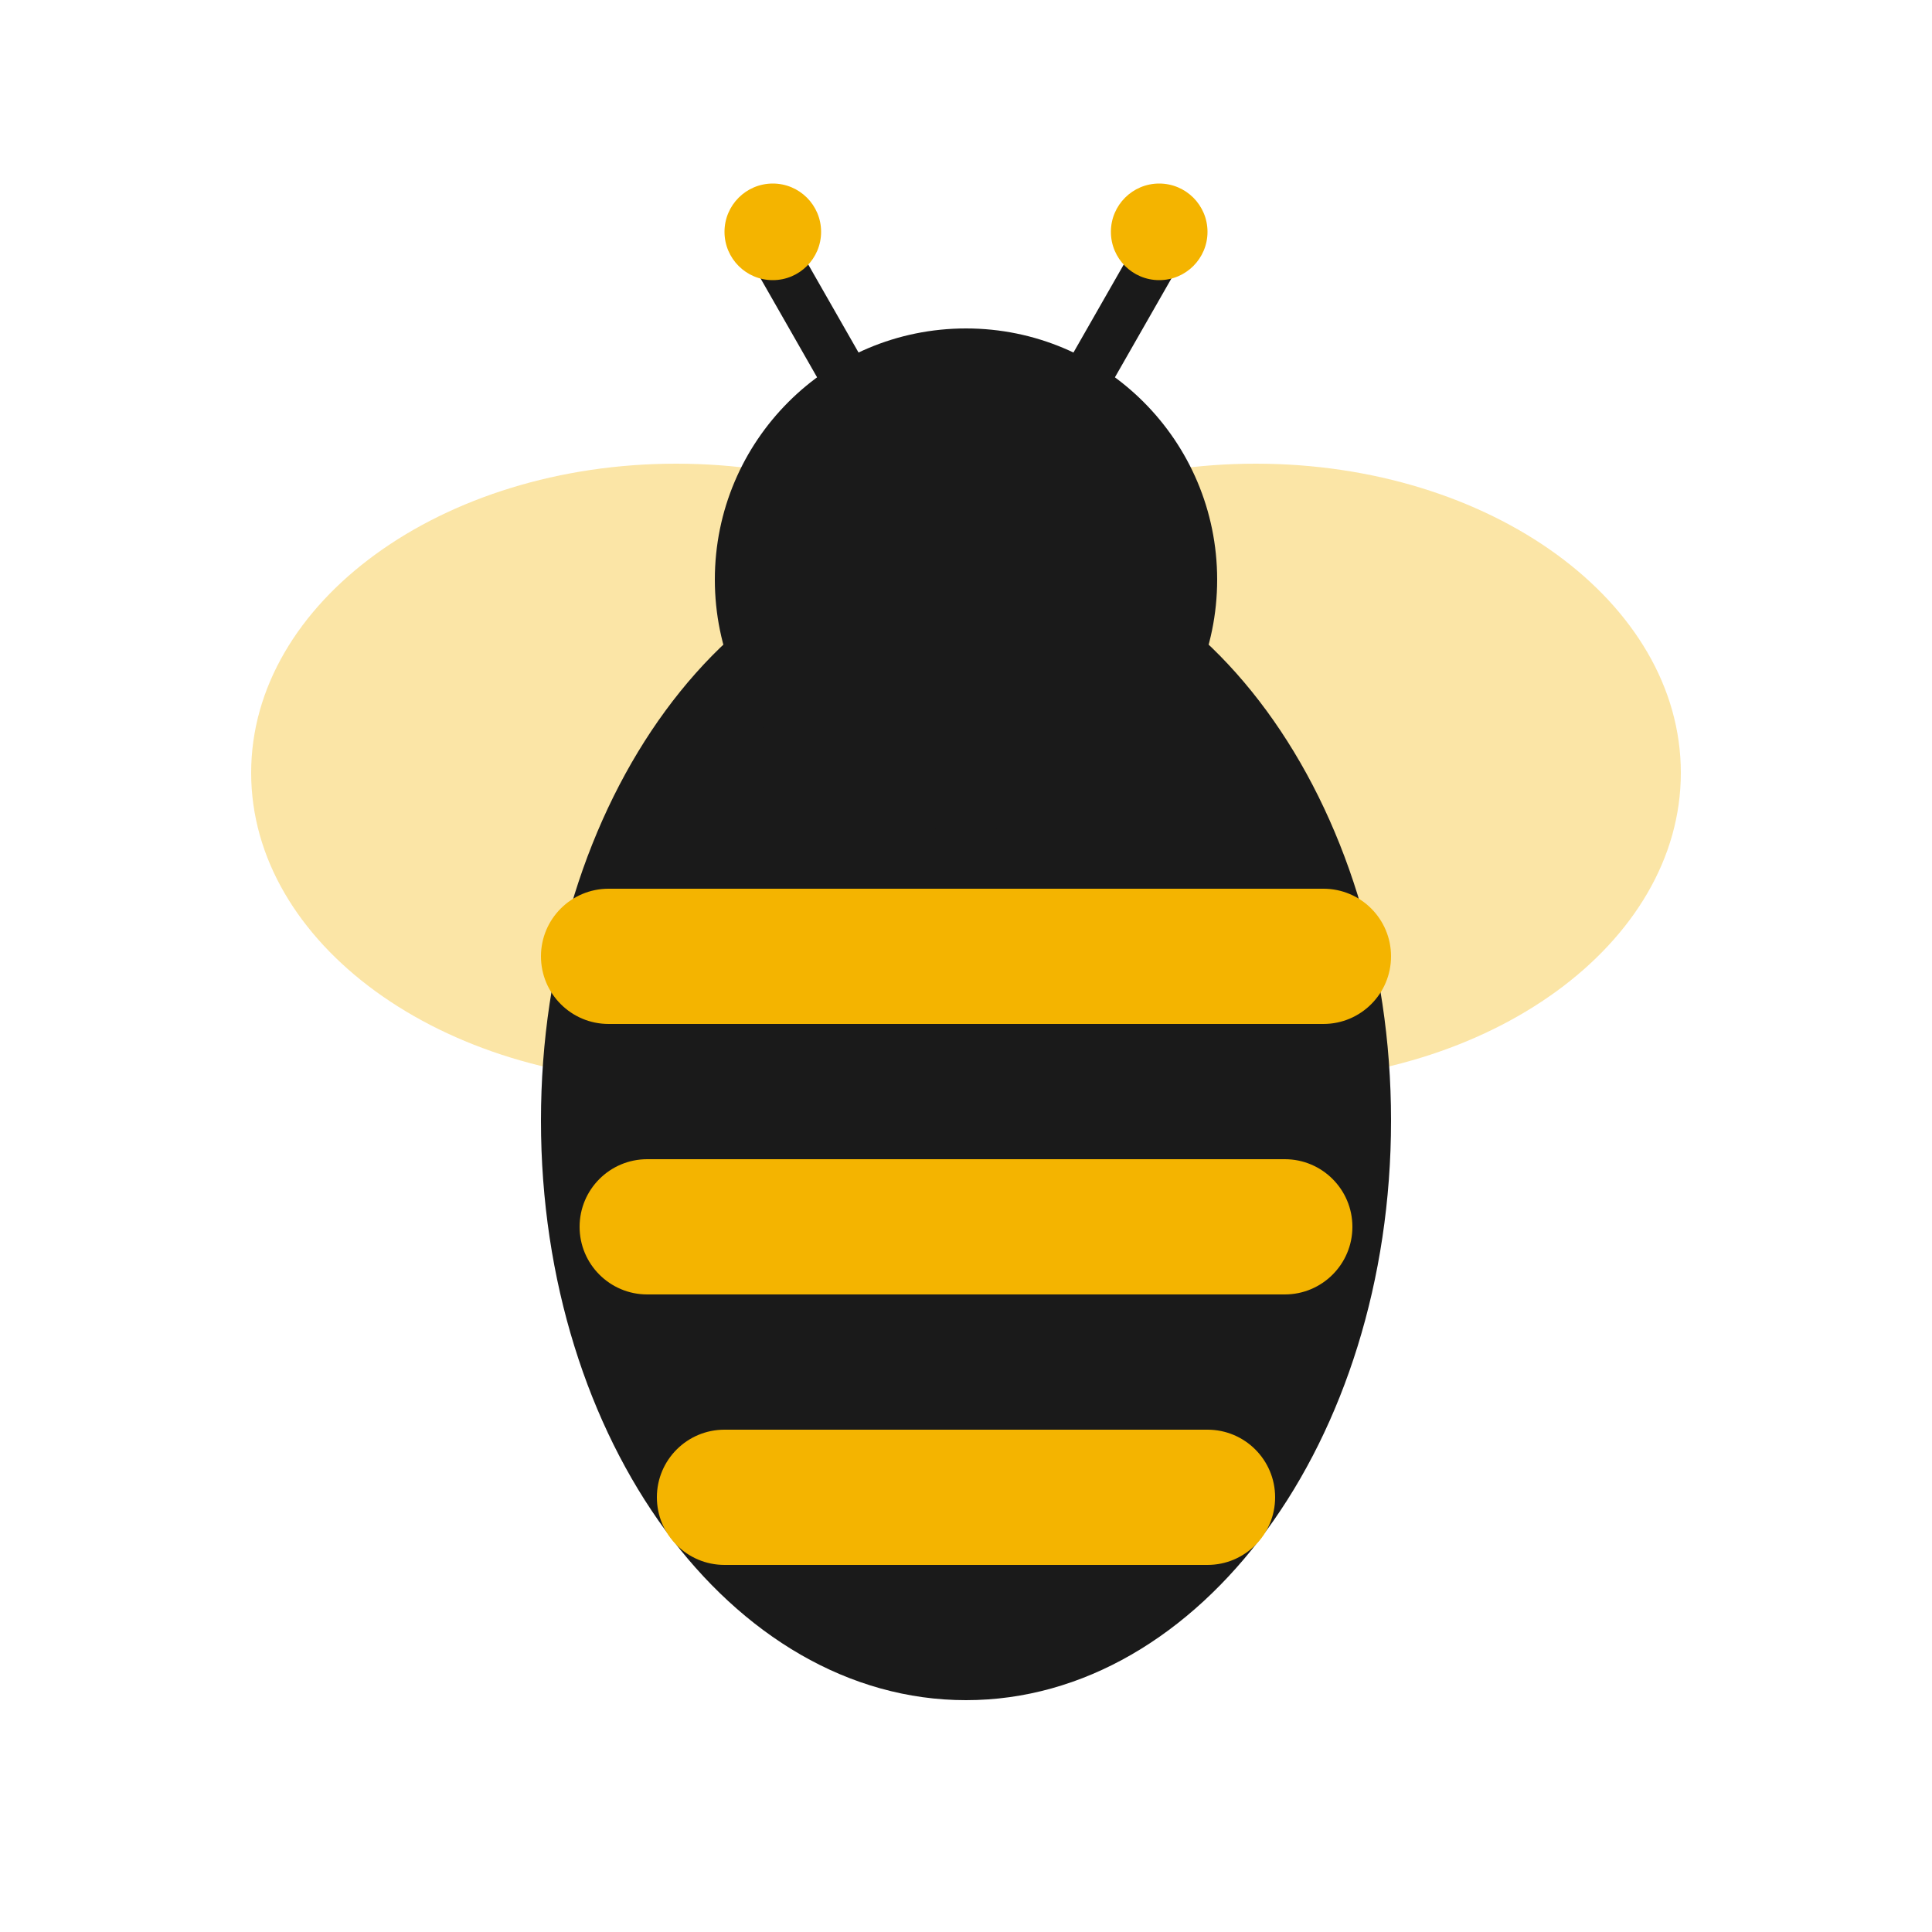
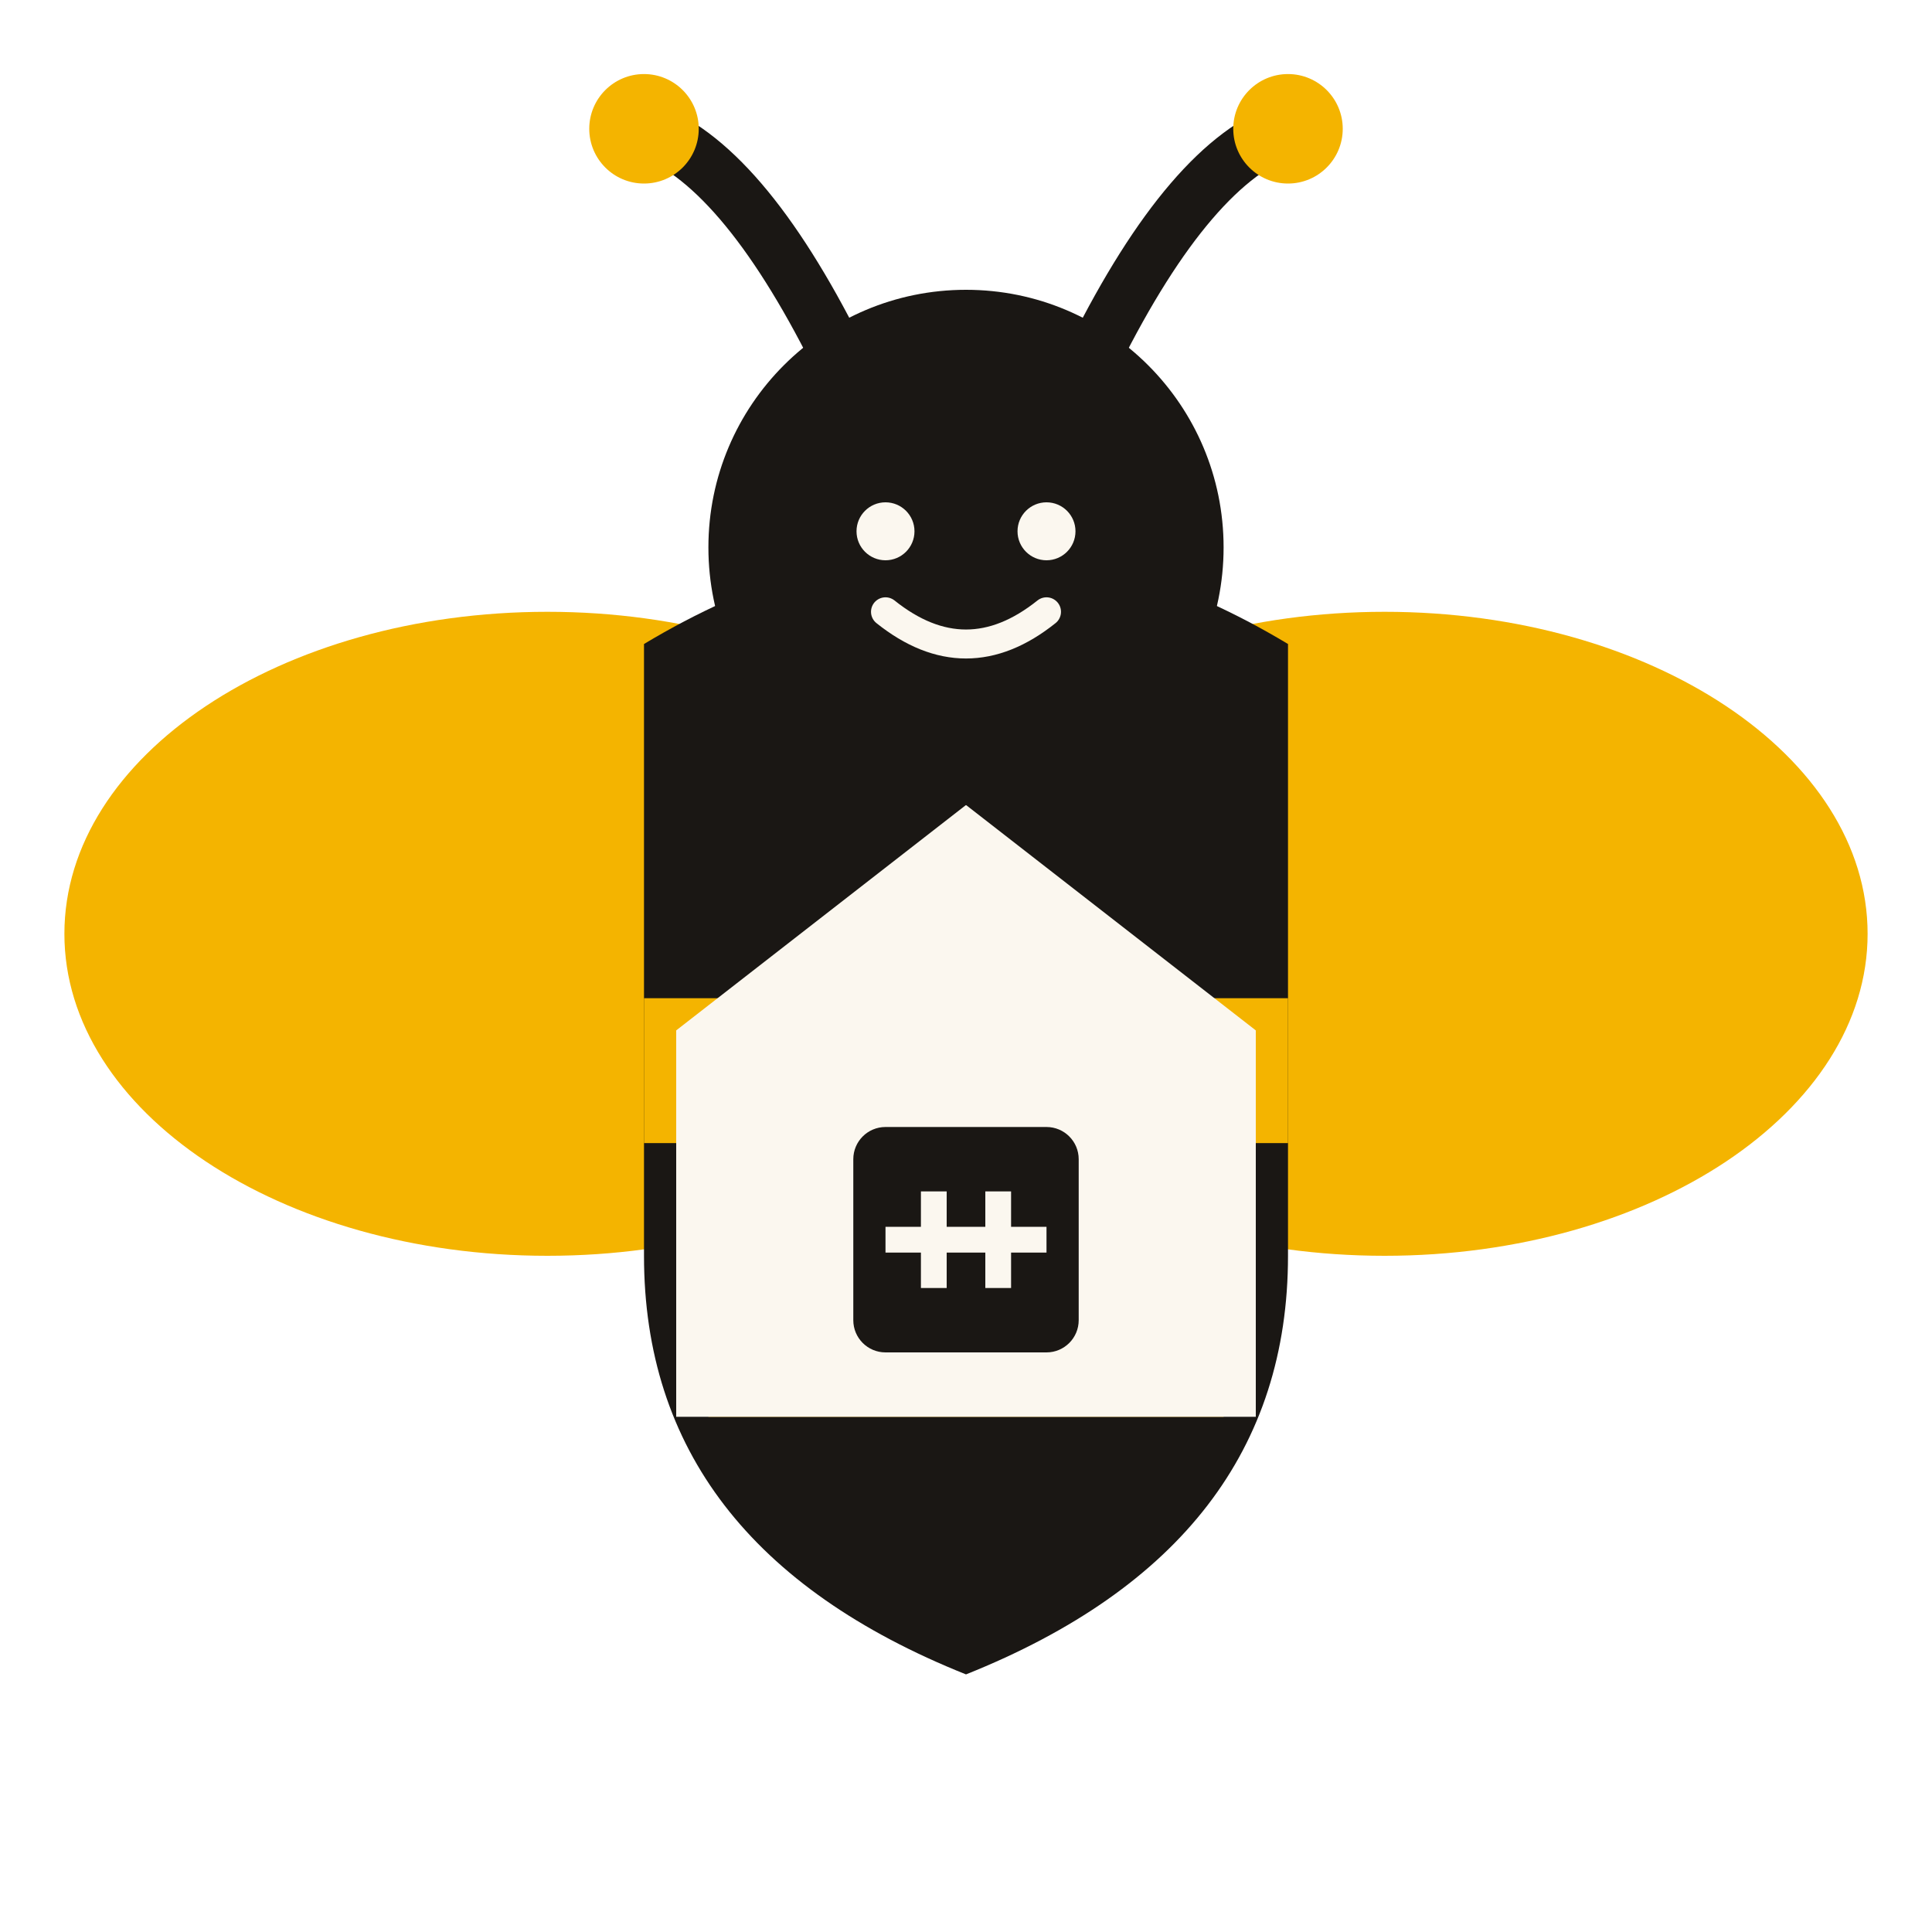
- <svg xmlns="http://www.w3.org/2000/svg" viewBox="0 0 100 100">
-   <ellipse cx="35" cy="40" rx="22" ry="16" fill="#F4B400" opacity="0.35" />
-   <ellipse cx="65" cy="40" rx="22" ry="16" fill="#F4B400" opacity="0.35" />
-   <ellipse cx="50" cy="58" rx="22" ry="30" fill="#1a1a1a" />
-   <rect x="28" y="46" width="44" height="7" rx="3.5" fill="#F4B400" />
-   <rect x="30" y="60" width="40" height="7" rx="3.5" fill="#F4B400" />
-   <rect x="34" y="74" width="32" height="7" rx="3.5" fill="#F4B400" />
-   <circle cx="50" cy="30" r="13" fill="#1a1a1a" />
-   <line x1="44" y1="20" x2="40" y2="13" stroke="#1a1a1a" stroke-width="2.5" stroke-linecap="round" />
-   <line x1="56" y1="20" x2="60" y2="13" stroke="#1a1a1a" stroke-width="2.5" stroke-linecap="round" />
-   <circle cx="40" cy="12" r="2.5" fill="#F4B400" />
-   <circle cx="60" cy="12" r="2.5" fill="#F4B400" />
+ <svg xmlns="http://www.w3.org/2000/svg" viewBox="0 0 120 120">
+   <ellipse cx="34" cy="58" rx="30" ry="20" fill="#F4B400" />
+   <ellipse cx="86" cy="58" rx="30" ry="20" fill="#F4B400" />
+   <path d="M40 40 Q60 28 80 40 L80 78 Q80 96 60 104 Q40 96 40 78 Z" fill="#1A1714" />
+   <rect x="40" y="62" width="40" height="9" fill="#F4B400" />
+   <rect x="44" y="80" width="32" height="8" fill="#F4B400" />
+   <path d="M60 50 L78 64 L78 88 L42 88 L42 64 Z" fill="#FBF7EF" />
+   <rect x="53" y="70" width="14" height="14" rx="2" fill="#1A1714" />
+   <line x1="58" y1="74" x2="58" y2="80" stroke="#FBF7EF" stroke-width="1.6" />
+   <line x1="62" y1="74" x2="62" y2="80" stroke="#FBF7EF" stroke-width="1.6" />
+   <line x1="55" y1="77" x2="65" y2="77" stroke="#FBF7EF" stroke-width="1.6" />
+   <circle cx="60" cy="34" r="16" fill="#1A1714" />
+   <path d="M52 22 Q46 10 40 8" stroke="#1A1714" stroke-width="3.4" fill="none" stroke-linecap="round" />
+   <path d="M68 22 Q74 10 80 8" stroke="#1A1714" stroke-width="3.4" fill="none" stroke-linecap="round" />
+   <circle cx="40" cy="8" r="3.4" fill="#F4B400" />
+   <circle cx="80" cy="8" r="3.4" fill="#F4B400" />
+   <circle cx="55" cy="33" r="1.8" fill="#FBF7EF" />
+   <circle cx="65" cy="33" r="1.8" fill="#FBF7EF" />
+   <path d="M55 38 Q60 42 65 38" stroke="#FBF7EF" stroke-width="1.8" fill="none" stroke-linecap="round" />
</svg>
